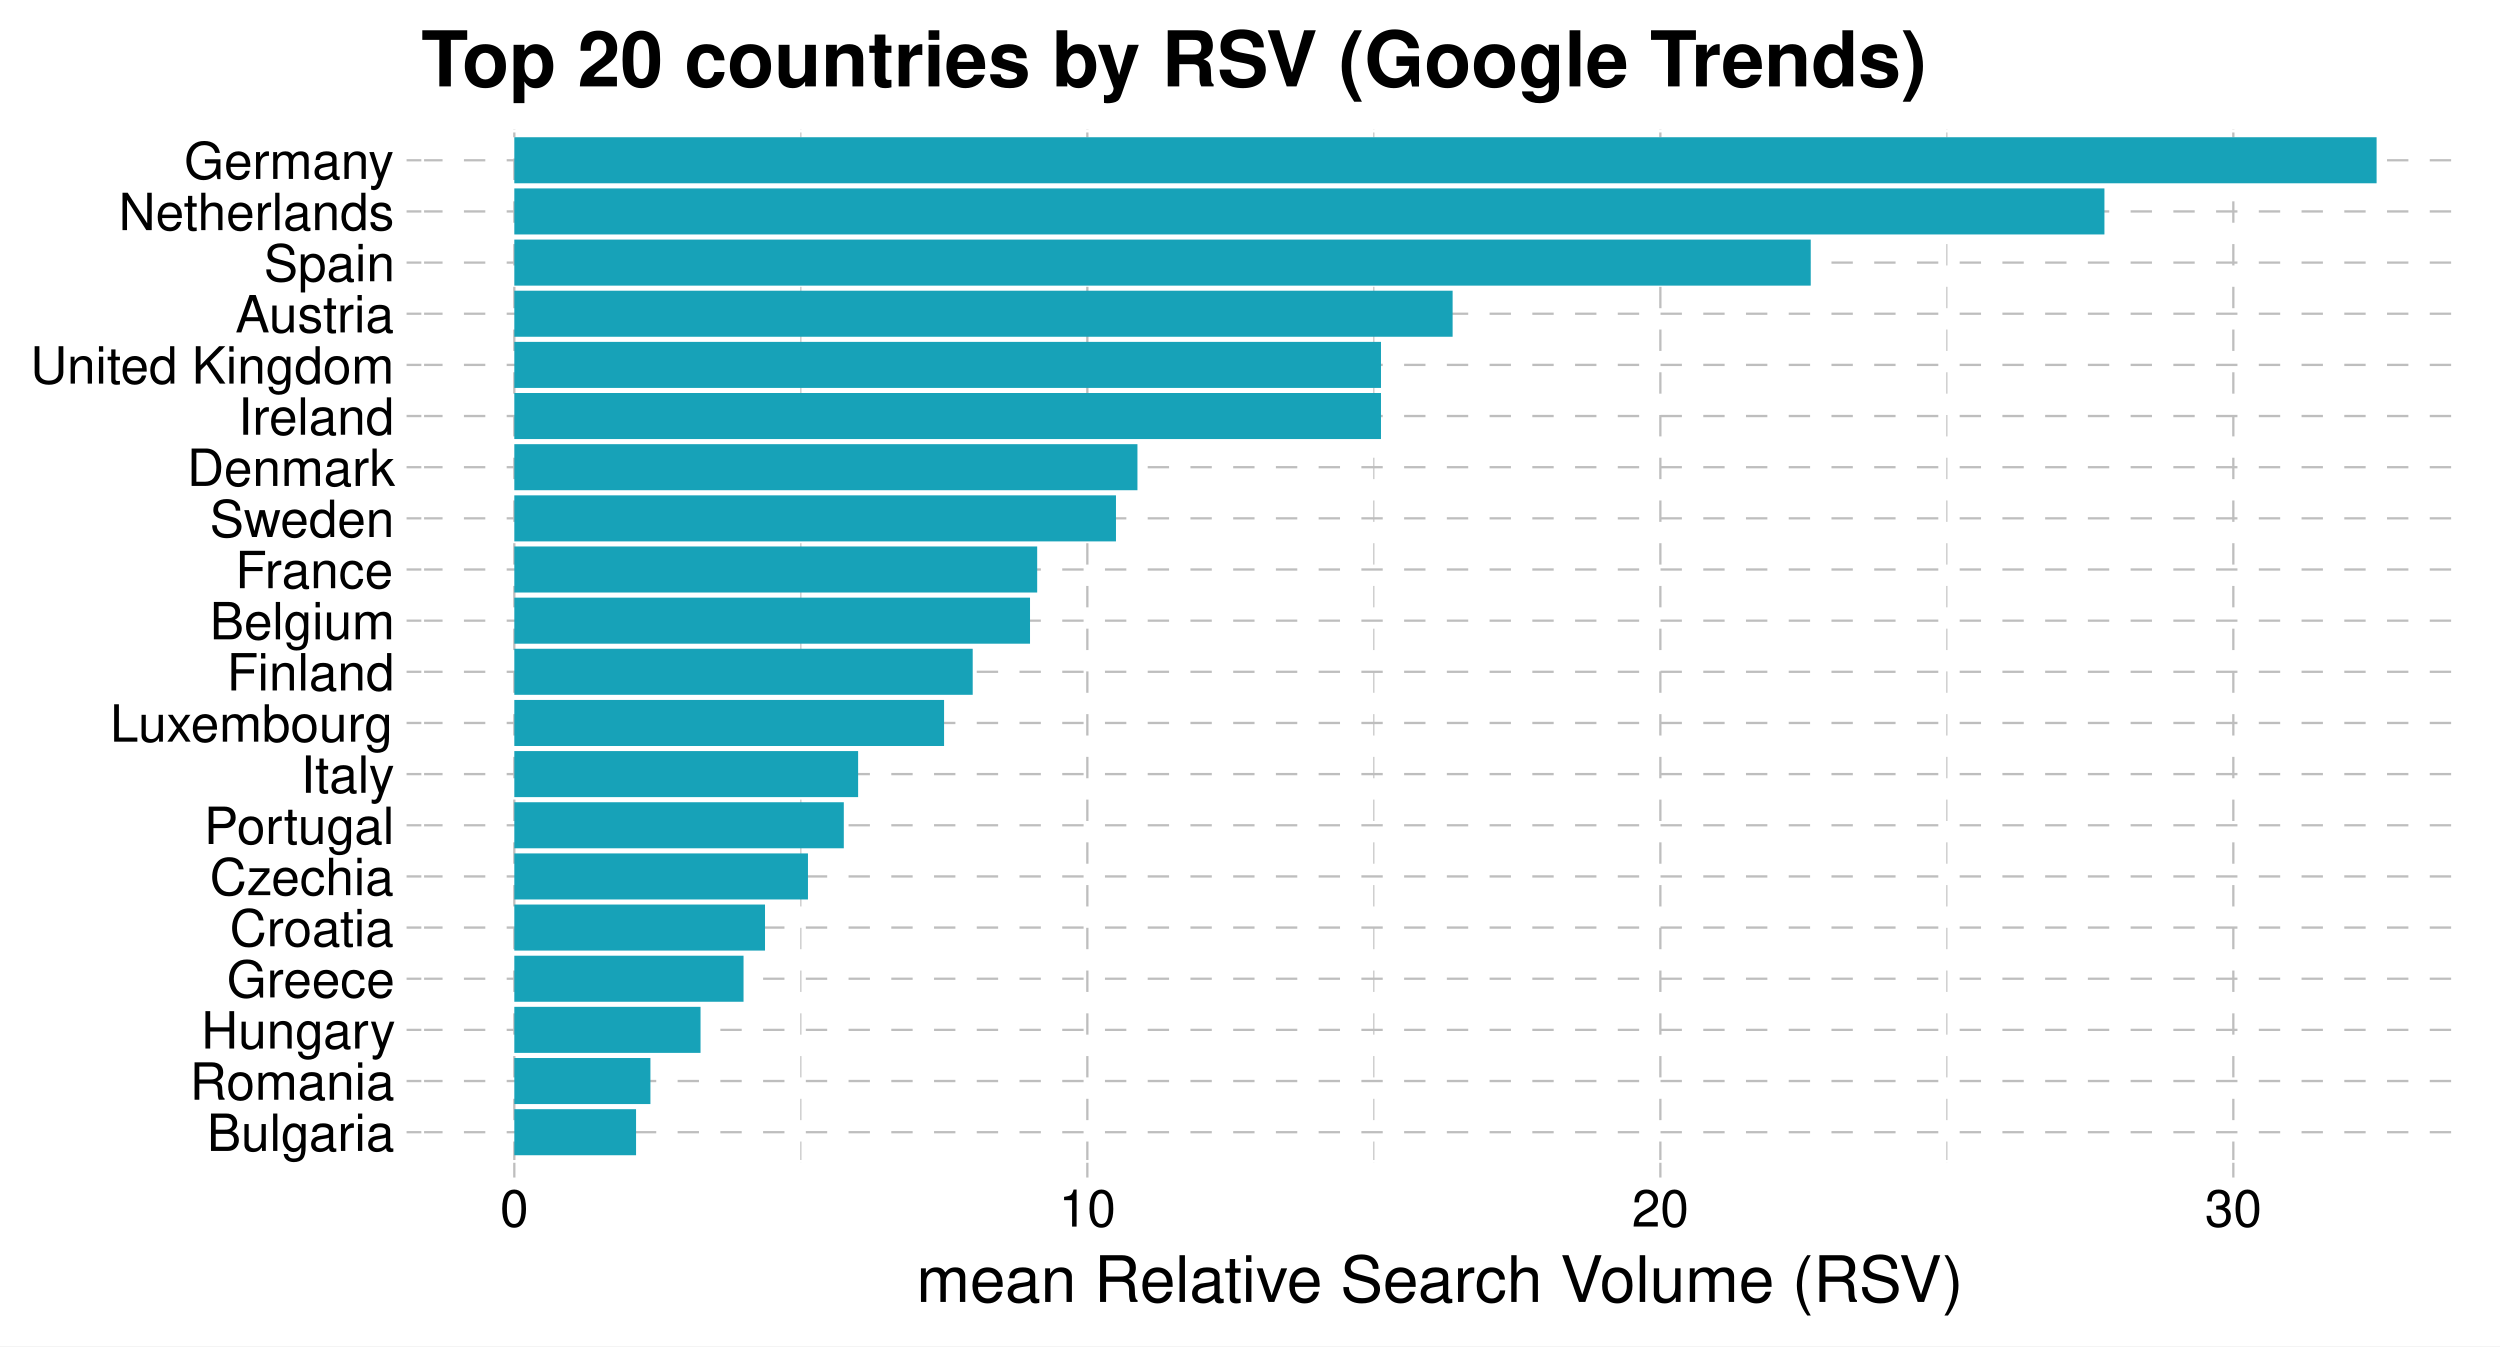
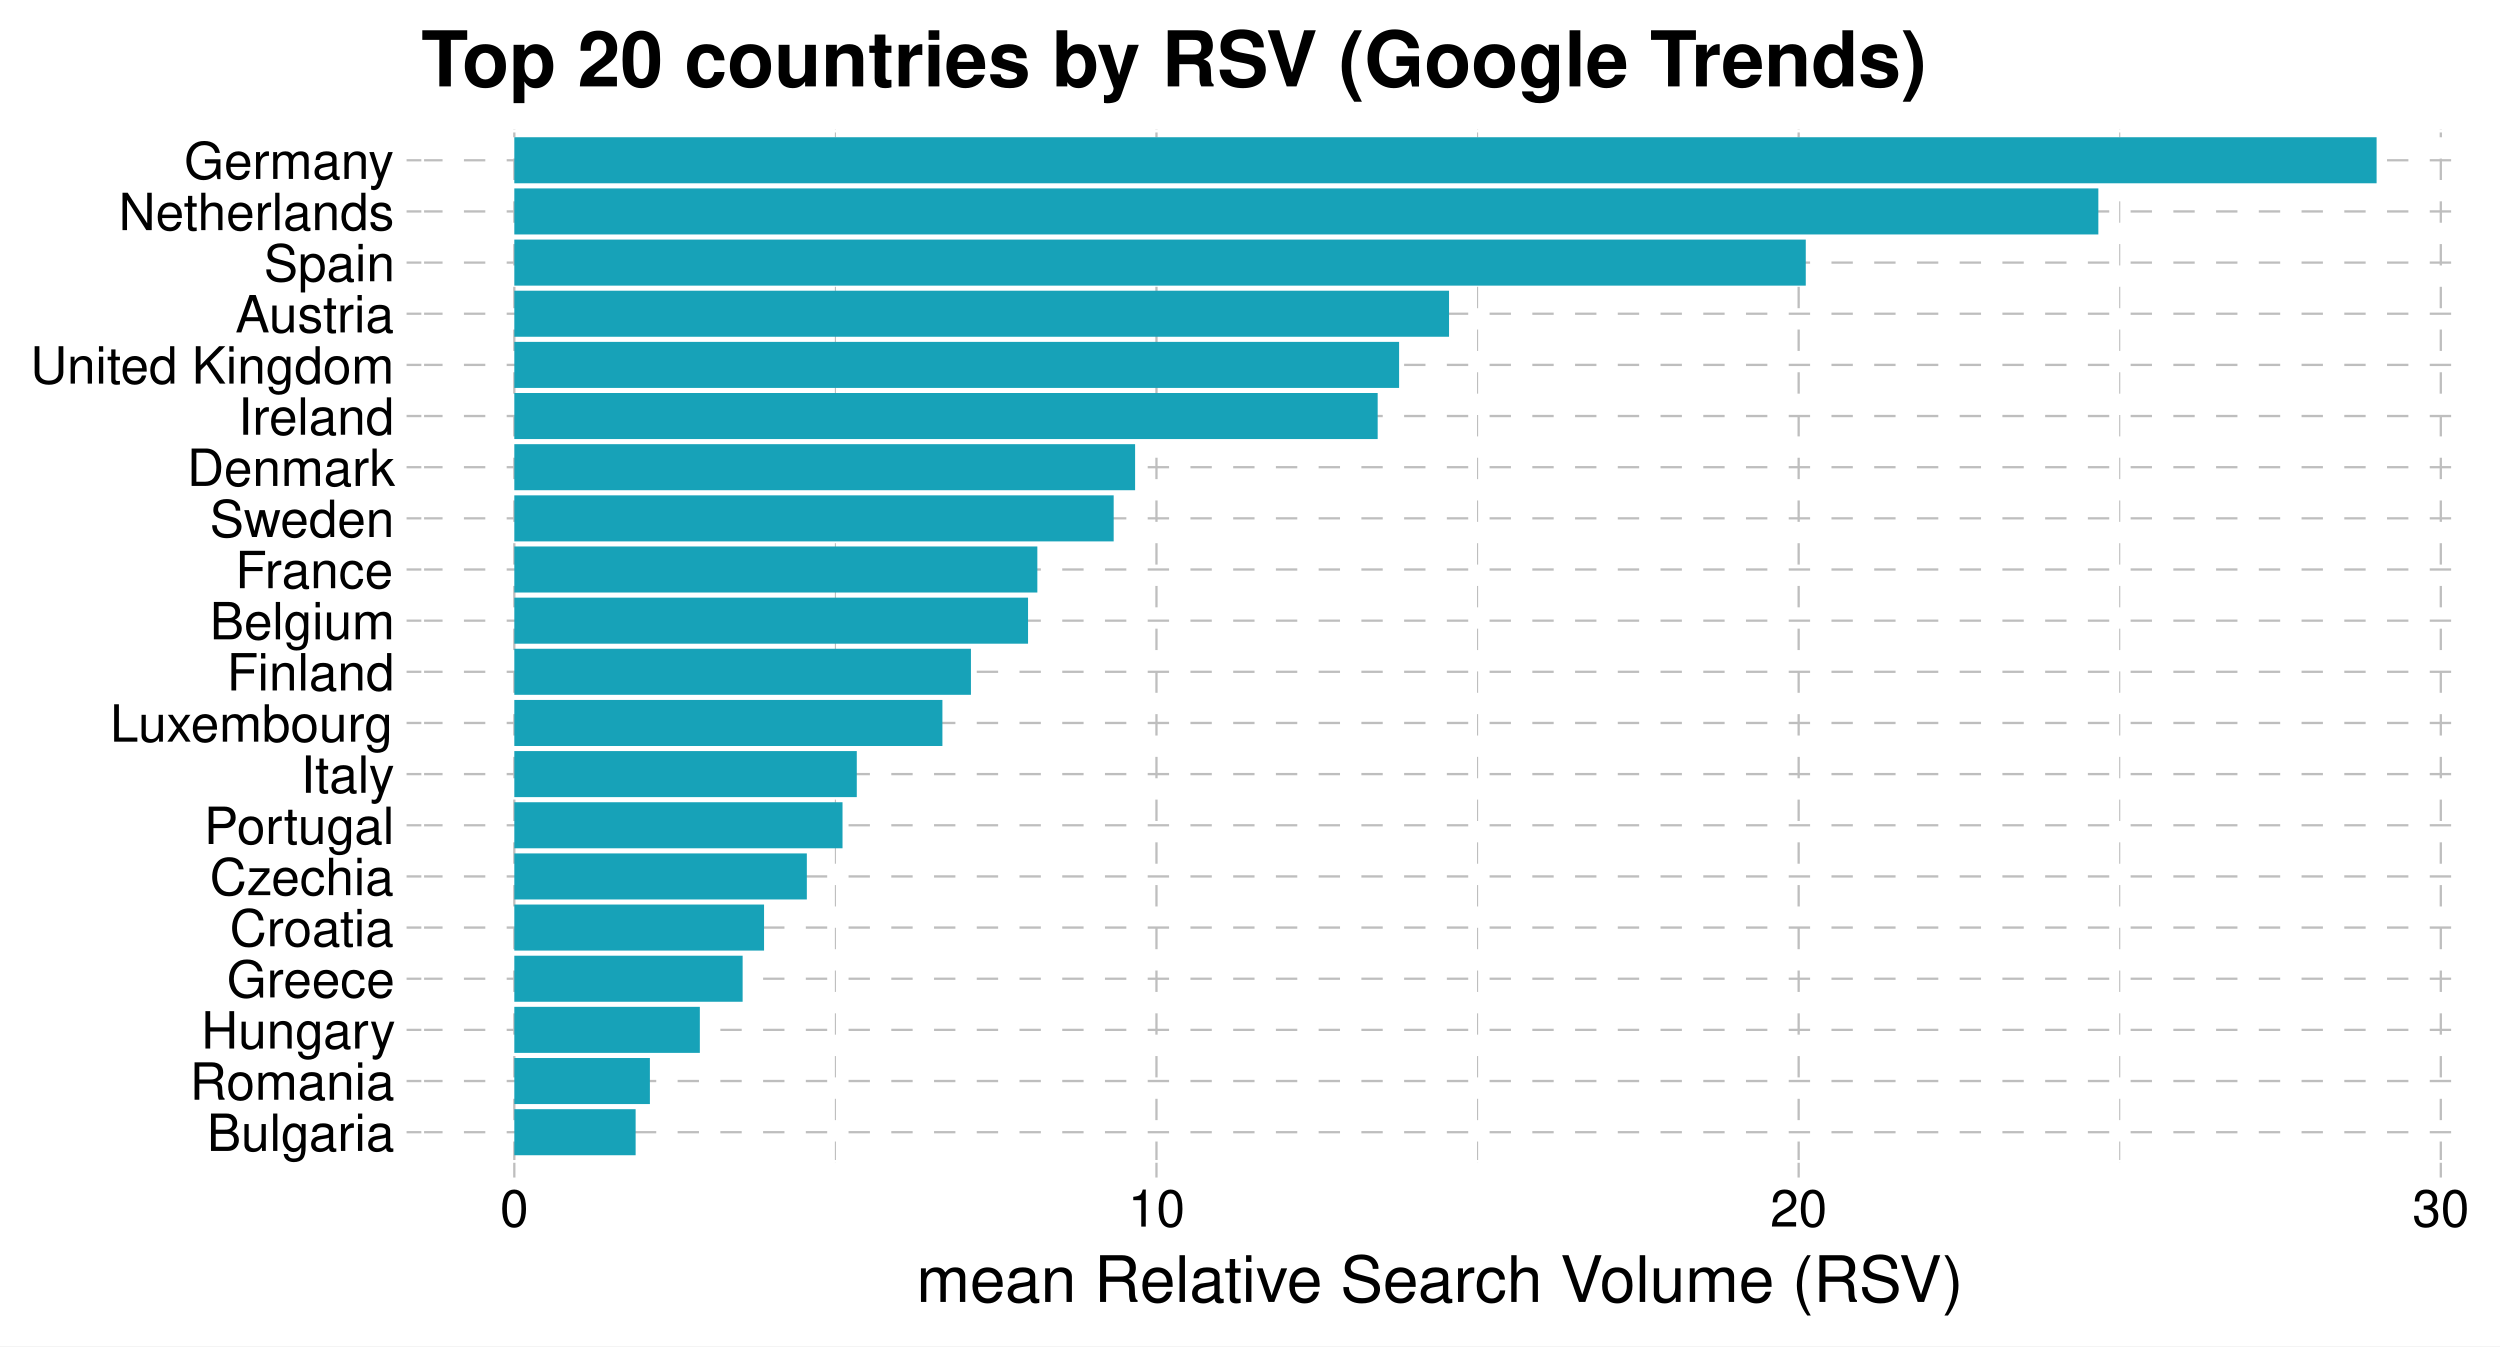
<svg xmlns="http://www.w3.org/2000/svg" viewBox="0 0 468.00 252.00">
  <defs>
    <style type="text/css">
    line, polyline, polygon, path, rect, circle {
      fill: none;
      stroke: #000000;
      stroke-linecap: round;
      stroke-linejoin: round;
      stroke-miterlimit: 10.00;
    }
  </style>
  </defs>
  <rect width="100%" height="100%" style="stroke: none; fill: #FFFFFF;" />
  <rect x="0.00" y="0.00" width="468.00" height="252.00" style="stroke-width: 1.07; stroke: none; fill: #FFFFFF;" />
  <defs>
    <clipPath id="cpNzguODV8NDYyLjMzfDIxNy42OXwyNC4yNg==">
      <rect x="78.85" y="24.26" width="383.48" height="193.43" />
    </clipPath>
  </defs>
  <rect x="78.85" y="24.26" width="383.48" height="193.43" style="stroke-width: 1.07; stroke: #FFFFFF;" clip-path="url(#cpNzguODV8NDYyLjMzfDIxNy42OXwyNC4yNg==)" />
-   <polyline points="149.92,217.69 149.92,24.26 " style="stroke-width: 0.21; stroke: #BEBEBE; stroke-dasharray: 4.00,4.00; stroke-linecap: butt;" clip-path="url(#cpNzguODV8NDYyLjMzfDIxNy42OXwyNC4yNg==)" />
-   <polyline points="257.18,217.69 257.18,24.26 " style="stroke-width: 0.21; stroke: #BEBEBE; stroke-dasharray: 4.00,4.00; stroke-linecap: butt;" clip-path="url(#cpNzguODV8NDYyLjMzfDIxNy42OXwyNC4yNg==)" />
-   <polyline points="364.45,217.69 364.45,24.26 " style="stroke-width: 0.21; stroke: #BEBEBE; stroke-dasharray: 4.00,4.00; stroke-linecap: butt;" clip-path="url(#cpNzguODV8NDYyLjMzfDIxNy42OXwyNC4yNg==)" />
+   <polyline points="156.39,217.69 156.39,24.26 " style="stroke-width: 0.21; stroke: #BEBEBE; stroke-dasharray: 4.00,4.00; stroke-linecap: butt;" clip-path="url(#cpNzguODV8NDYyLjMzfDIxNy42OXwyNC4yNg==)" />
+   <polyline points="276.60,217.69 276.60,24.26 " style="stroke-width: 0.21; stroke: #BEBEBE; stroke-dasharray: 4.00,4.00; stroke-linecap: butt;" clip-path="url(#cpNzguODV8NDYyLjMzfDIxNy42OXwyNC4yNg==)" />
+   <polyline points="396.81,217.69 396.81,24.26 " style="stroke-width: 0.21; stroke: #BEBEBE; stroke-dasharray: 4.00,4.00; stroke-linecap: butt;" clip-path="url(#cpNzguODV8NDYyLjMzfDIxNy42OXwyNC4yNg==)" />
  <polyline points="78.85,211.95 462.33,211.95 " style="stroke-width: 0.43; stroke: #BEBEBE; stroke-dasharray: 4.00,4.00; stroke-linecap: butt;" clip-path="url(#cpNzguODV8NDYyLjMzfDIxNy42OXwyNC4yNg==)" />
  <polyline points="78.85,202.37 462.33,202.37 " style="stroke-width: 0.43; stroke: #BEBEBE; stroke-dasharray: 4.00,4.00; stroke-linecap: butt;" clip-path="url(#cpNzguODV8NDYyLjMzfDIxNy42OXwyNC4yNg==)" />
  <polyline points="78.85,192.79 462.33,192.79 " style="stroke-width: 0.43; stroke: #BEBEBE; stroke-dasharray: 4.00,4.00; stroke-linecap: butt;" clip-path="url(#cpNzguODV8NDYyLjMzfDIxNy42OXwyNC4yNg==)" />
  <polyline points="78.85,183.22 462.33,183.22 " style="stroke-width: 0.43; stroke: #BEBEBE; stroke-dasharray: 4.00,4.00; stroke-linecap: butt;" clip-path="url(#cpNzguODV8NDYyLjMzfDIxNy42OXwyNC4yNg==)" />
  <polyline points="78.85,173.64 462.33,173.64 " style="stroke-width: 0.43; stroke: #BEBEBE; stroke-dasharray: 4.00,4.00; stroke-linecap: butt;" clip-path="url(#cpNzguODV8NDYyLjMzfDIxNy42OXwyNC4yNg==)" />
  <polyline points="78.85,164.07 462.33,164.07 " style="stroke-width: 0.43; stroke: #BEBEBE; stroke-dasharray: 4.00,4.00; stroke-linecap: butt;" clip-path="url(#cpNzguODV8NDYyLjMzfDIxNy42OXwyNC4yNg==)" />
  <polyline points="78.85,154.49 462.33,154.49 " style="stroke-width: 0.43; stroke: #BEBEBE; stroke-dasharray: 4.00,4.00; stroke-linecap: butt;" clip-path="url(#cpNzguODV8NDYyLjMzfDIxNy42OXwyNC4yNg==)" />
  <polyline points="78.85,144.91 462.33,144.91 " style="stroke-width: 0.43; stroke: #BEBEBE; stroke-dasharray: 4.00,4.00; stroke-linecap: butt;" clip-path="url(#cpNzguODV8NDYyLjMzfDIxNy42OXwyNC4yNg==)" />
  <polyline points="78.85,135.34 462.33,135.34 " style="stroke-width: 0.43; stroke: #BEBEBE; stroke-dasharray: 4.00,4.00; stroke-linecap: butt;" clip-path="url(#cpNzguODV8NDYyLjMzfDIxNy42OXwyNC4yNg==)" />
  <polyline points="78.85,125.76 462.33,125.76 " style="stroke-width: 0.43; stroke: #BEBEBE; stroke-dasharray: 4.00,4.00; stroke-linecap: butt;" clip-path="url(#cpNzguODV8NDYyLjMzfDIxNy42OXwyNC4yNg==)" />
  <polyline points="78.85,116.19 462.33,116.19 " style="stroke-width: 0.43; stroke: #BEBEBE; stroke-dasharray: 4.00,4.00; stroke-linecap: butt;" clip-path="url(#cpNzguODV8NDYyLjMzfDIxNy42OXwyNC4yNg==)" />
  <polyline points="78.85,106.61 462.33,106.61 " style="stroke-width: 0.43; stroke: #BEBEBE; stroke-dasharray: 4.00,4.00; stroke-linecap: butt;" clip-path="url(#cpNzguODV8NDYyLjMzfDIxNy42OXwyNC4yNg==)" />
  <polyline points="78.85,97.03 462.33,97.03 " style="stroke-width: 0.43; stroke: #BEBEBE; stroke-dasharray: 4.00,4.00; stroke-linecap: butt;" clip-path="url(#cpNzguODV8NDYyLjMzfDIxNy42OXwyNC4yNg==)" />
  <polyline points="78.85,87.46 462.33,87.46 " style="stroke-width: 0.43; stroke: #BEBEBE; stroke-dasharray: 4.00,4.00; stroke-linecap: butt;" clip-path="url(#cpNzguODV8NDYyLjMzfDIxNy42OXwyNC4yNg==)" />
  <polyline points="78.85,77.88 462.33,77.88 " style="stroke-width: 0.43; stroke: #BEBEBE; stroke-dasharray: 4.00,4.00; stroke-linecap: butt;" clip-path="url(#cpNzguODV8NDYyLjMzfDIxNy42OXwyNC4yNg==)" />
  <polyline points="78.85,68.31 462.33,68.31 " style="stroke-width: 0.43; stroke: #BEBEBE; stroke-dasharray: 4.00,4.00; stroke-linecap: butt;" clip-path="url(#cpNzguODV8NDYyLjMzfDIxNy42OXwyNC4yNg==)" />
  <polyline points="78.85,58.73 462.33,58.73 " style="stroke-width: 0.43; stroke: #BEBEBE; stroke-dasharray: 4.00,4.00; stroke-linecap: butt;" clip-path="url(#cpNzguODV8NDYyLjMzfDIxNy42OXwyNC4yNg==)" />
  <polyline points="78.85,49.16 462.33,49.16 " style="stroke-width: 0.43; stroke: #BEBEBE; stroke-dasharray: 4.00,4.00; stroke-linecap: butt;" clip-path="url(#cpNzguODV8NDYyLjMzfDIxNy42OXwyNC4yNg==)" />
  <polyline points="78.85,39.58 462.33,39.58 " style="stroke-width: 0.43; stroke: #BEBEBE; stroke-dasharray: 4.00,4.00; stroke-linecap: butt;" clip-path="url(#cpNzguODV8NDYyLjMzfDIxNy42OXwyNC4yNg==)" />
  <polyline points="78.85,30.00 462.33,30.00 " style="stroke-width: 0.43; stroke: #BEBEBE; stroke-dasharray: 4.00,4.00; stroke-linecap: butt;" clip-path="url(#cpNzguODV8NDYyLjMzfDIxNy42OXwyNC4yNg==)" />
  <polyline points="96.28,217.69 96.28,24.26 " style="stroke-width: 0.43; stroke: #BEBEBE; stroke-dasharray: 4.00,4.00; stroke-linecap: butt;" clip-path="url(#cpNzguODV8NDYyLjMzfDIxNy42OXwyNC4yNg==)" />
-   <polyline points="203.55,217.69 203.55,24.26 " style="stroke-width: 0.43; stroke: #BEBEBE; stroke-dasharray: 4.00,4.00; stroke-linecap: butt;" clip-path="url(#cpNzguODV8NDYyLjMzfDIxNy42OXwyNC4yNg==)" />
-   <polyline points="310.82,217.69 310.82,24.26 " style="stroke-width: 0.43; stroke: #BEBEBE; stroke-dasharray: 4.00,4.00; stroke-linecap: butt;" clip-path="url(#cpNzguODV8NDYyLjMzfDIxNy42OXwyNC4yNg==)" />
-   <polyline points="418.08,217.69 418.08,24.26 " style="stroke-width: 0.43; stroke: #BEBEBE; stroke-dasharray: 4.00,4.00; stroke-linecap: butt;" clip-path="url(#cpNzguODV8NDYyLjMzfDIxNy42OXwyNC4yNg==)" />
-   <rect x="96.28" y="207.64" width="22.79" height="8.62" style="stroke-width: 1.07; stroke: none; stroke-linecap: butt; fill: #17A2B8;" clip-path="url(#cpNzguODV8NDYyLjMzfDIxNy42OXwyNC4yNg==)" />
-   <rect x="96.28" y="198.06" width="25.48" height="8.62" style="stroke-width: 1.07; stroke: none; stroke-linecap: butt; fill: #17A2B8;" clip-path="url(#cpNzguODV8NDYyLjMzfDIxNy42OXwyNC4yNg==)" />
-   <rect x="96.28" y="188.48" width="34.86" height="8.62" style="stroke-width: 1.07; stroke: none; stroke-linecap: butt; fill: #17A2B8;" clip-path="url(#cpNzguODV8NDYyLjMzfDIxNy42OXwyNC4yNg==)" />
-   <rect x="96.28" y="178.91" width="42.91" height="8.62" style="stroke-width: 1.07; stroke: none; stroke-linecap: butt; fill: #17A2B8;" clip-path="url(#cpNzguODV8NDYyLjMzfDIxNy42OXwyNC4yNg==)" />
-   <rect x="96.28" y="169.33" width="46.93" height="8.62" style="stroke-width: 1.07; stroke: none; stroke-linecap: butt; fill: #17A2B8;" clip-path="url(#cpNzguODV8NDYyLjMzfDIxNy42OXwyNC4yNg==)" />
-   <rect x="96.28" y="159.76" width="54.97" height="8.62" style="stroke-width: 1.07; stroke: none; stroke-linecap: butt; fill: #17A2B8;" clip-path="url(#cpNzguODV8NDYyLjMzfDIxNy42OXwyNC4yNg==)" />
-   <rect x="96.28" y="150.18" width="61.68" height="8.62" style="stroke-width: 1.07; stroke: none; stroke-linecap: butt; fill: #17A2B8;" clip-path="url(#cpNzguODV8NDYyLjMzfDIxNy42OXwyNC4yNg==)" />
-   <rect x="96.28" y="140.60" width="64.36" height="8.62" style="stroke-width: 1.07; stroke: none; stroke-linecap: butt; fill: #17A2B8;" clip-path="url(#cpNzguODV8NDYyLjMzfDIxNy42OXwyNC4yNg==)" />
-   <rect x="96.28" y="131.03" width="80.45" height="8.62" style="stroke-width: 1.07; stroke: none; stroke-linecap: butt; fill: #17A2B8;" clip-path="url(#cpNzguODV8NDYyLjMzfDIxNy42OXwyNC4yNg==)" />
-   <rect x="96.28" y="121.45" width="85.81" height="8.62" style="stroke-width: 1.07; stroke: none; stroke-linecap: butt; fill: #17A2B8;" clip-path="url(#cpNzguODV8NDYyLjMzfDIxNy42OXwyNC4yNg==)" />
-   <rect x="96.28" y="111.88" width="96.54" height="8.62" style="stroke-width: 1.07; stroke: none; stroke-linecap: butt; fill: #17A2B8;" clip-path="url(#cpNzguODV8NDYyLjMzfDIxNy42OXwyNC4yNg==)" />
-   <rect x="96.28" y="102.30" width="97.88" height="8.62" style="stroke-width: 1.07; stroke: none; stroke-linecap: butt; fill: #17A2B8;" clip-path="url(#cpNzguODV8NDYyLjMzfDIxNy42OXwyNC4yNg==)" />
-   <rect x="96.28" y="92.73" width="112.63" height="8.62" style="stroke-width: 1.07; stroke: none; stroke-linecap: butt; fill: #17A2B8;" clip-path="url(#cpNzguODV8NDYyLjMzfDIxNy42OXwyNC4yNg==)" />
-   <rect x="96.28" y="83.15" width="116.65" height="8.62" style="stroke-width: 1.07; stroke: none; stroke-linecap: butt; fill: #17A2B8;" clip-path="url(#cpNzguODV8NDYyLjMzfDIxNy42OXwyNC4yNg==)" />
-   <rect x="96.28" y="73.57" width="162.24" height="8.62" style="stroke-width: 1.07; stroke: none; stroke-linecap: butt; fill: #17A2B8;" clip-path="url(#cpNzguODV8NDYyLjMzfDIxNy42OXwyNC4yNg==)" />
-   <rect x="96.28" y="64.00" width="162.24" height="8.62" style="stroke-width: 1.07; stroke: none; stroke-linecap: butt; fill: #17A2B8;" clip-path="url(#cpNzguODV8NDYyLjMzfDIxNy42OXwyNC4yNg==)" />
-   <rect x="96.28" y="54.42" width="175.65" height="8.62" style="stroke-width: 1.07; stroke: none; stroke-linecap: butt; fill: #17A2B8;" clip-path="url(#cpNzguODV8NDYyLjMzfDIxNy42OXwyNC4yNg==)" />
-   <rect x="96.28" y="44.85" width="242.69" height="8.62" style="stroke-width: 1.07; stroke: none; stroke-linecap: butt; fill: #17A2B8;" clip-path="url(#cpNzguODV8NDYyLjMzfDIxNy42OXwyNC4yNg==)" />
-   <rect x="96.28" y="35.27" width="297.67" height="8.62" style="stroke-width: 1.07; stroke: none; stroke-linecap: butt; fill: #17A2B8;" clip-path="url(#cpNzguODV8NDYyLjMzfDIxNy42OXwyNC4yNg==)" />
+   <polyline points="216.49,217.69 216.49,24.26 " style="stroke-width: 0.43; stroke: #BEBEBE; stroke-dasharray: 4.00,4.00; stroke-linecap: butt;" clip-path="url(#cpNzguODV8NDYyLjMzfDIxNy42OXwyNC4yNg==)" />
+   <polyline points="336.71,217.69 336.71,24.26 " style="stroke-width: 0.43; stroke: #BEBEBE; stroke-dasharray: 4.00,4.00; stroke-linecap: butt;" clip-path="url(#cpNzguODV8NDYyLjMzfDIxNy42OXwyNC4yNg==)" />
+   <polyline points="456.92,217.69 456.92,24.26 " style="stroke-width: 0.43; stroke: #BEBEBE; stroke-dasharray: 4.00,4.00; stroke-linecap: butt;" clip-path="url(#cpNzguODV8NDYyLjMzfDIxNy42OXwyNC4yNg==)" />
+   <rect x="96.28" y="207.64" width="22.71" height="8.62" style="stroke-width: 1.07; stroke: none; stroke-linecap: butt; fill: #17A2B8;" clip-path="url(#cpNzguODV8NDYyLjMzfDIxNy42OXwyNC4yNg==)" />
+   <rect x="96.28" y="198.06" width="25.38" height="8.62" style="stroke-width: 1.07; stroke: none; stroke-linecap: butt; fill: #17A2B8;" clip-path="url(#cpNzguODV8NDYyLjMzfDIxNy42OXwyNC4yNg==)" />
+   <rect x="96.28" y="188.48" width="34.73" height="8.62" style="stroke-width: 1.07; stroke: none; stroke-linecap: butt; fill: #17A2B8;" clip-path="url(#cpNzguODV8NDYyLjMzfDIxNy42OXwyNC4yNg==)" />
+   <rect x="96.28" y="178.91" width="42.74" height="8.62" style="stroke-width: 1.07; stroke: none; stroke-linecap: butt; fill: #17A2B8;" clip-path="url(#cpNzguODV8NDYyLjMzfDIxNy42OXwyNC4yNg==)" />
+   <rect x="96.28" y="169.33" width="46.75" height="8.62" style="stroke-width: 1.07; stroke: none; stroke-linecap: butt; fill: #17A2B8;" clip-path="url(#cpNzguODV8NDYyLjMzfDIxNy42OXwyNC4yNg==)" />
+   <rect x="96.28" y="159.76" width="54.76" height="8.62" style="stroke-width: 1.07; stroke: none; stroke-linecap: butt; fill: #17A2B8;" clip-path="url(#cpNzguODV8NDYyLjMzfDIxNy42OXwyNC4yNg==)" />
+   <rect x="96.28" y="150.18" width="61.44" height="8.62" style="stroke-width: 1.07; stroke: none; stroke-linecap: butt; fill: #17A2B8;" clip-path="url(#cpNzguODV8NDYyLjMzfDIxNy42OXwyNC4yNg==)" />
+   <rect x="96.28" y="140.60" width="64.11" height="8.62" style="stroke-width: 1.07; stroke: none; stroke-linecap: butt; fill: #17A2B8;" clip-path="url(#cpNzguODV8NDYyLjMzfDIxNy42OXwyNC4yNg==)" />
+   <rect x="96.28" y="131.03" width="80.14" height="8.62" style="stroke-width: 1.07; stroke: none; stroke-linecap: butt; fill: #17A2B8;" clip-path="url(#cpNzguODV8NDYyLjMzfDIxNy42OXwyNC4yNg==)" />
+   <rect x="96.28" y="121.45" width="85.48" height="8.62" style="stroke-width: 1.07; stroke: none; stroke-linecap: butt; fill: #17A2B8;" clip-path="url(#cpNzguODV8NDYyLjMzfDIxNy42OXwyNC4yNg==)" />
+   <rect x="96.28" y="111.88" width="96.17" height="8.62" style="stroke-width: 1.07; stroke: none; stroke-linecap: butt; fill: #17A2B8;" clip-path="url(#cpNzguODV8NDYyLjMzfDIxNy42OXwyNC4yNg==)" />
+   <rect x="96.28" y="102.30" width="97.91" height="8.62" style="stroke-width: 1.07; stroke: none; stroke-linecap: butt; fill: #17A2B8;" clip-path="url(#cpNzguODV8NDYyLjMzfDIxNy42OXwyNC4yNg==)" />
+   <rect x="96.28" y="92.73" width="112.20" height="8.62" style="stroke-width: 1.07; stroke: none; stroke-linecap: butt; fill: #17A2B8;" clip-path="url(#cpNzguODV8NDYyLjMzfDIxNy42OXwyNC4yNg==)" />
+   <rect x="96.28" y="83.15" width="116.21" height="8.62" style="stroke-width: 1.07; stroke: none; stroke-linecap: butt; fill: #17A2B8;" clip-path="url(#cpNzguODV8NDYyLjMzfDIxNy42OXwyNC4yNg==)" />
+   <rect x="96.28" y="73.57" width="161.62" height="8.62" style="stroke-width: 1.07; stroke: none; stroke-linecap: butt; fill: #17A2B8;" clip-path="url(#cpNzguODV8NDYyLjMzfDIxNy42OXwyNC4yNg==)" />
+   <rect x="96.28" y="64.00" width="165.63" height="8.62" style="stroke-width: 1.07; stroke: none; stroke-linecap: butt; fill: #17A2B8;" clip-path="url(#cpNzguODV8NDYyLjMzfDIxNy42OXwyNC4yNg==)" />
+   <rect x="96.28" y="54.42" width="174.98" height="8.62" style="stroke-width: 1.07; stroke: none; stroke-linecap: butt; fill: #17A2B8;" clip-path="url(#cpNzguODV8NDYyLjMzfDIxNy42OXwyNC4yNg==)" />
+   <rect x="96.28" y="44.85" width="241.76" height="8.62" style="stroke-width: 1.07; stroke: none; stroke-linecap: butt; fill: #17A2B8;" clip-path="url(#cpNzguODV8NDYyLjMzfDIxNy42OXwyNC4yNg==)" />
+   <rect x="96.28" y="35.27" width="296.53" height="8.62" style="stroke-width: 1.07; stroke: none; stroke-linecap: butt; fill: #17A2B8;" clip-path="url(#cpNzguODV8NDYyLjMzfDIxNy42OXwyNC4yNg==)" />
  <rect x="96.28" y="25.69" width="348.62" height="8.62" style="stroke-width: 1.07; stroke: none; stroke-linecap: butt; fill: #17A2B8;" clip-path="url(#cpNzguODV8NDYyLjMzfDIxNy42OXwyNC4yNg==)" />
  <rect x="78.85" y="24.26" width="383.48" height="193.43" style="stroke-width: 1.07; stroke: #FFFFFF;" clip-path="url(#cpNzguODV8NDYyLjMzfDIxNy42OXwyNC4yNg==)" />
  <defs>
    <clipPath id="cpMC4wMHw0NjguMDB8MjUyLjAwfDAuMDA=">
      <rect x="0.00" y="0.00" width="468.00" height="252.00" />
    </clipPath>
  </defs>
  <g clip-path="url(#cpMC4wMHw0NjguMDB8MjUyLjAwfDAuMDA=)">
    <text x="38.73" y="215.45" style="font-size: 9.60px; font-family: Nimbus Sans L;" textLength="35.19px" lengthAdjust="spacingAndGlyphs">Bulgaria</text>
  </g>
  <g clip-path="url(#cpMC4wMHw0NjguMDB8MjUyLjAwfDAuMDA=)">
    <text x="35.53" y="205.87" style="font-size: 9.60px; font-family: Nimbus Sans L;" textLength="38.38px" lengthAdjust="spacingAndGlyphs">Romania</text>
  </g>
  <g clip-path="url(#cpMC4wMHw0NjguMDB8MjUyLjAwfDAuMDA=)">
    <text x="37.66" y="196.29" style="font-size: 9.60px; font-family: Nimbus Sans L;" textLength="36.25px" lengthAdjust="spacingAndGlyphs">Hungary</text>
  </g>
  <g clip-path="url(#cpMC4wMHw0NjguMDB8MjUyLjAwfDAuMDA=)">
    <text x="42.46" y="186.72" style="font-size: 9.60px; font-family: Nimbus Sans L;" textLength="31.46px" lengthAdjust="spacingAndGlyphs">Greece</text>
  </g>
  <g clip-path="url(#cpMC4wMHw0NjguMDB8MjUyLjAwfDAuMDA=)">
    <text x="43.00" y="177.14" style="font-size: 9.60px; font-family: Nimbus Sans L;" textLength="30.92px" lengthAdjust="spacingAndGlyphs">Croatia</text>
  </g>
  <g clip-path="url(#cpMC4wMHw0NjguMDB8MjUyLjAwfDAuMDA=)">
    <text x="39.27" y="167.57" style="font-size: 9.60px; font-family: Nimbus Sans L;" textLength="34.65px" lengthAdjust="spacingAndGlyphs">Czechia</text>
  </g>
  <g clip-path="url(#cpMC4wMHw0NjguMDB8MjUyLjAwfDAuMDA=)">
    <text x="38.19" y="157.99" style="font-size: 9.60px; font-family: Nimbus Sans L;" textLength="35.73px" lengthAdjust="spacingAndGlyphs">Portugal</text>
  </g>
  <g clip-path="url(#cpMC4wMHw0NjguMDB8MjUyLjAwfDAuMDA=)">
    <text x="56.32" y="148.41" style="font-size: 9.60px; font-family: Nimbus Sans L;" textLength="17.59px" lengthAdjust="spacingAndGlyphs">Italy</text>
  </g>
  <g clip-path="url(#cpMC4wMHw0NjguMDB8MjUyLjAwfDAuMDA=)">
    <text x="20.60" y="138.84" style="font-size: 9.60px; font-family: Nimbus Sans L;" textLength="53.32px" lengthAdjust="spacingAndGlyphs">Luxembourg</text>
  </g>
  <g clip-path="url(#cpMC4wMHw0NjguMDB8MjUyLjAwfDAuMDA=)">
    <text x="42.46" y="129.26" style="font-size: 9.60px; font-family: Nimbus Sans L;" textLength="31.46px" lengthAdjust="spacingAndGlyphs">Finland</text>
  </g>
  <g clip-path="url(#cpMC4wMHw0NjguMDB8MjUyLjAwfDAuMDA=)">
    <text x="39.27" y="119.69" style="font-size: 9.60px; font-family: Nimbus Sans L;" textLength="34.65px" lengthAdjust="spacingAndGlyphs">Belgium</text>
  </g>
  <g clip-path="url(#cpMC4wMHw0NjguMDB8MjUyLjAwfDAuMDA=)">
    <text x="44.06" y="110.11" style="font-size: 9.60px; font-family: Nimbus Sans L;" textLength="29.86px" lengthAdjust="spacingAndGlyphs">France</text>
  </g>
  <g clip-path="url(#cpMC4wMHw0NjguMDB8MjUyLjAwfDAuMDA=)">
    <text x="39.26" y="100.53" style="font-size: 9.60px; font-family: Nimbus Sans L;" textLength="34.66px" lengthAdjust="spacingAndGlyphs">Sweden</text>
  </g>
  <g clip-path="url(#cpMC4wMHw0NjguMDB8MjUyLjAwfDAuMDA=)">
    <text x="35.01" y="90.96" style="font-size: 9.60px; font-family: Nimbus Sans L;" textLength="38.91px" lengthAdjust="spacingAndGlyphs">Denmark</text>
  </g>
  <g clip-path="url(#cpMC4wMHw0NjguMDB8MjUyLjAwfDAuMDA=)">
    <text x="44.59" y="81.38" style="font-size: 9.60px; font-family: Nimbus Sans L;" textLength="29.33px" lengthAdjust="spacingAndGlyphs">Ireland</text>
  </g>
  <g clip-path="url(#cpMC4wMHw0NjguMDB8MjUyLjAwfDAuMDA=)">
    <text x="5.67" y="71.81" style="font-size: 9.60px; font-family: Nimbus Sans L;" textLength="68.25px" lengthAdjust="spacingAndGlyphs">United Kingdom</text>
  </g>
  <g clip-path="url(#cpMC4wMHw0NjguMDB8MjUyLjAwfDAuMDA=)">
    <text x="44.06" y="62.23" style="font-size: 9.60px; font-family: Nimbus Sans L;" textLength="29.86px" lengthAdjust="spacingAndGlyphs">Austria</text>
  </g>
  <g clip-path="url(#cpMC4wMHw0NjguMDB8MjUyLjAwfDAuMDA=)">
    <text x="49.39" y="52.66" style="font-size: 9.60px; font-family: Nimbus Sans L;" textLength="24.53px" lengthAdjust="spacingAndGlyphs">Spain</text>
  </g>
  <g clip-path="url(#cpMC4wMHw0NjguMDB8MjUyLjAwfDAuMDA=)">
    <text x="22.20" y="43.08" style="font-size: 9.60px; font-family: Nimbus Sans L;" textLength="51.72px" lengthAdjust="spacingAndGlyphs">Netherlands</text>
  </g>
  <g clip-path="url(#cpMC4wMHw0NjguMDB8MjUyLjAwfDAuMDA=)">
    <text x="34.47" y="33.50" style="font-size: 9.60px; font-family: Nimbus Sans L;" textLength="39.45px" lengthAdjust="spacingAndGlyphs">Germany</text>
  </g>
  <polyline points="76.11,211.95 78.85,211.95 " style="stroke-width: 0.43; stroke: #BEBEBE; stroke-linecap: butt;" clip-path="url(#cpMC4wMHw0NjguMDB8MjUyLjAwfDAuMDA=)" />
  <polyline points="76.11,202.37 78.85,202.37 " style="stroke-width: 0.43; stroke: #BEBEBE; stroke-linecap: butt;" clip-path="url(#cpMC4wMHw0NjguMDB8MjUyLjAwfDAuMDA=)" />
  <polyline points="76.11,192.79 78.85,192.79 " style="stroke-width: 0.43; stroke: #BEBEBE; stroke-linecap: butt;" clip-path="url(#cpMC4wMHw0NjguMDB8MjUyLjAwfDAuMDA=)" />
  <polyline points="76.11,183.22 78.85,183.22 " style="stroke-width: 0.43; stroke: #BEBEBE; stroke-linecap: butt;" clip-path="url(#cpMC4wMHw0NjguMDB8MjUyLjAwfDAuMDA=)" />
  <polyline points="76.11,173.64 78.85,173.64 " style="stroke-width: 0.43; stroke: #BEBEBE; stroke-linecap: butt;" clip-path="url(#cpMC4wMHw0NjguMDB8MjUyLjAwfDAuMDA=)" />
  <polyline points="76.11,164.07 78.85,164.07 " style="stroke-width: 0.43; stroke: #BEBEBE; stroke-linecap: butt;" clip-path="url(#cpMC4wMHw0NjguMDB8MjUyLjAwfDAuMDA=)" />
  <polyline points="76.11,154.49 78.85,154.49 " style="stroke-width: 0.43; stroke: #BEBEBE; stroke-linecap: butt;" clip-path="url(#cpMC4wMHw0NjguMDB8MjUyLjAwfDAuMDA=)" />
  <polyline points="76.11,144.91 78.85,144.91 " style="stroke-width: 0.43; stroke: #BEBEBE; stroke-linecap: butt;" clip-path="url(#cpMC4wMHw0NjguMDB8MjUyLjAwfDAuMDA=)" />
  <polyline points="76.11,135.34 78.85,135.34 " style="stroke-width: 0.43; stroke: #BEBEBE; stroke-linecap: butt;" clip-path="url(#cpMC4wMHw0NjguMDB8MjUyLjAwfDAuMDA=)" />
  <polyline points="76.11,125.76 78.85,125.76 " style="stroke-width: 0.43; stroke: #BEBEBE; stroke-linecap: butt;" clip-path="url(#cpMC4wMHw0NjguMDB8MjUyLjAwfDAuMDA=)" />
  <polyline points="76.11,116.19 78.85,116.19 " style="stroke-width: 0.43; stroke: #BEBEBE; stroke-linecap: butt;" clip-path="url(#cpMC4wMHw0NjguMDB8MjUyLjAwfDAuMDA=)" />
  <polyline points="76.11,106.61 78.85,106.61 " style="stroke-width: 0.43; stroke: #BEBEBE; stroke-linecap: butt;" clip-path="url(#cpMC4wMHw0NjguMDB8MjUyLjAwfDAuMDA=)" />
  <polyline points="76.11,97.03 78.85,97.03 " style="stroke-width: 0.43; stroke: #BEBEBE; stroke-linecap: butt;" clip-path="url(#cpMC4wMHw0NjguMDB8MjUyLjAwfDAuMDA=)" />
  <polyline points="76.11,87.46 78.85,87.46 " style="stroke-width: 0.43; stroke: #BEBEBE; stroke-linecap: butt;" clip-path="url(#cpMC4wMHw0NjguMDB8MjUyLjAwfDAuMDA=)" />
  <polyline points="76.11,77.88 78.85,77.88 " style="stroke-width: 0.43; stroke: #BEBEBE; stroke-linecap: butt;" clip-path="url(#cpMC4wMHw0NjguMDB8MjUyLjAwfDAuMDA=)" />
  <polyline points="76.11,68.31 78.85,68.31 " style="stroke-width: 0.43; stroke: #BEBEBE; stroke-linecap: butt;" clip-path="url(#cpMC4wMHw0NjguMDB8MjUyLjAwfDAuMDA=)" />
  <polyline points="76.11,58.73 78.85,58.73 " style="stroke-width: 0.43; stroke: #BEBEBE; stroke-linecap: butt;" clip-path="url(#cpMC4wMHw0NjguMDB8MjUyLjAwfDAuMDA=)" />
  <polyline points="76.11,49.16 78.85,49.16 " style="stroke-width: 0.43; stroke: #BEBEBE; stroke-linecap: butt;" clip-path="url(#cpMC4wMHw0NjguMDB8MjUyLjAwfDAuMDA=)" />
  <polyline points="76.11,39.58 78.85,39.58 " style="stroke-width: 0.43; stroke: #BEBEBE; stroke-linecap: butt;" clip-path="url(#cpMC4wMHw0NjguMDB8MjUyLjAwfDAuMDA=)" />
  <polyline points="76.11,30.00 78.85,30.00 " style="stroke-width: 0.43; stroke: #BEBEBE; stroke-linecap: butt;" clip-path="url(#cpMC4wMHw0NjguMDB8MjUyLjAwfDAuMDA=)" />
  <polyline points="96.28,220.43 96.28,217.69 " style="stroke-width: 0.43; stroke: #BEBEBE; stroke-linecap: butt;" clip-path="url(#cpMC4wMHw0NjguMDB8MjUyLjAwfDAuMDA=)" />
-   <polyline points="203.55,220.43 203.55,217.69 " style="stroke-width: 0.43; stroke: #BEBEBE; stroke-linecap: butt;" clip-path="url(#cpMC4wMHw0NjguMDB8MjUyLjAwfDAuMDA=)" />
-   <polyline points="310.82,220.43 310.82,217.69 " style="stroke-width: 0.43; stroke: #BEBEBE; stroke-linecap: butt;" clip-path="url(#cpMC4wMHw0NjguMDB8MjUyLjAwfDAuMDA=)" />
-   <polyline points="418.08,220.43 418.08,217.69 " style="stroke-width: 0.43; stroke: #BEBEBE; stroke-linecap: butt;" clip-path="url(#cpMC4wMHw0NjguMDB8MjUyLjAwfDAuMDA=)" />
+   <polyline points="216.49,220.43 216.49,217.69 " style="stroke-width: 0.43; stroke: #BEBEBE; stroke-linecap: butt;" clip-path="url(#cpMC4wMHw0NjguMDB8MjUyLjAwfDAuMDA=)" />
+   <polyline points="336.71,220.43 336.71,217.69 " style="stroke-width: 0.43; stroke: #BEBEBE; stroke-linecap: butt;" clip-path="url(#cpMC4wMHw0NjguMDB8MjUyLjAwfDAuMDA=)" />
+   <polyline points="456.92,220.43 456.92,217.69 " style="stroke-width: 0.43; stroke: #BEBEBE; stroke-linecap: butt;" clip-path="url(#cpMC4wMHw0NjguMDB8MjUyLjAwfDAuMDA=)" />
  <g clip-path="url(#cpMC4wMHw0NjguMDB8MjUyLjAwfDAuMDA=)">
    <text x="93.61" y="229.62" style="font-size: 9.60px; font-family: Nimbus Sans L;" textLength="5.33px" lengthAdjust="spacingAndGlyphs">0</text>
  </g>
  <g clip-path="url(#cpMC4wMHw0NjguMDB8MjUyLjAwfDAuMDA=)">
-     <text x="198.21" y="229.62" style="font-size: 9.60px; font-family: Nimbus Sans L;" textLength="10.67px" lengthAdjust="spacingAndGlyphs">10</text>
+     <text x="211.16" y="229.62" style="font-size: 9.60px; font-family: Nimbus Sans L;" textLength="10.67px" lengthAdjust="spacingAndGlyphs">10</text>
  </g>
  <g clip-path="url(#cpMC4wMHw0NjguMDB8MjUyLjAwfDAuMDA=)">
-     <text x="305.48" y="229.62" style="font-size: 9.60px; font-family: Nimbus Sans L;" textLength="10.67px" lengthAdjust="spacingAndGlyphs">20</text>
+     <text x="331.37" y="229.62" style="font-size: 9.60px; font-family: Nimbus Sans L;" textLength="10.67px" lengthAdjust="spacingAndGlyphs">20</text>
  </g>
  <g clip-path="url(#cpMC4wMHw0NjguMDB8MjUyLjAwfDAuMDA=)">
-     <text x="412.75" y="229.62" style="font-size: 9.60px; font-family: Nimbus Sans L;" textLength="10.67px" lengthAdjust="spacingAndGlyphs">30</text>
+     <text x="451.59" y="229.62" style="font-size: 9.60px; font-family: Nimbus Sans L;" textLength="10.67px" lengthAdjust="spacingAndGlyphs">30</text>
  </g>
  <g clip-path="url(#cpMC4wMHw0NjguMDB8MjUyLjAwfDAuMDA=)">
    <text x="171.56" y="243.72" style="font-size: 12.00px; font-family: Nimbus Sans L;" textLength="198.06px" lengthAdjust="spacingAndGlyphs">mean Relative Search Volume (RSV)</text>
  </g>
  <g clip-path="url(#cpMC4wMHw0NjguMDB8MjUyLjAwfDAuMDA=)">
    <text x="78.85" y="16.17" style="font-size: 14.40px; font-weight: bold; font-family: Nimbus Sans L;" textLength="284.98px" lengthAdjust="spacingAndGlyphs">Top 20 countries by RSV (Google Trends)</text>
  </g>
</svg>
